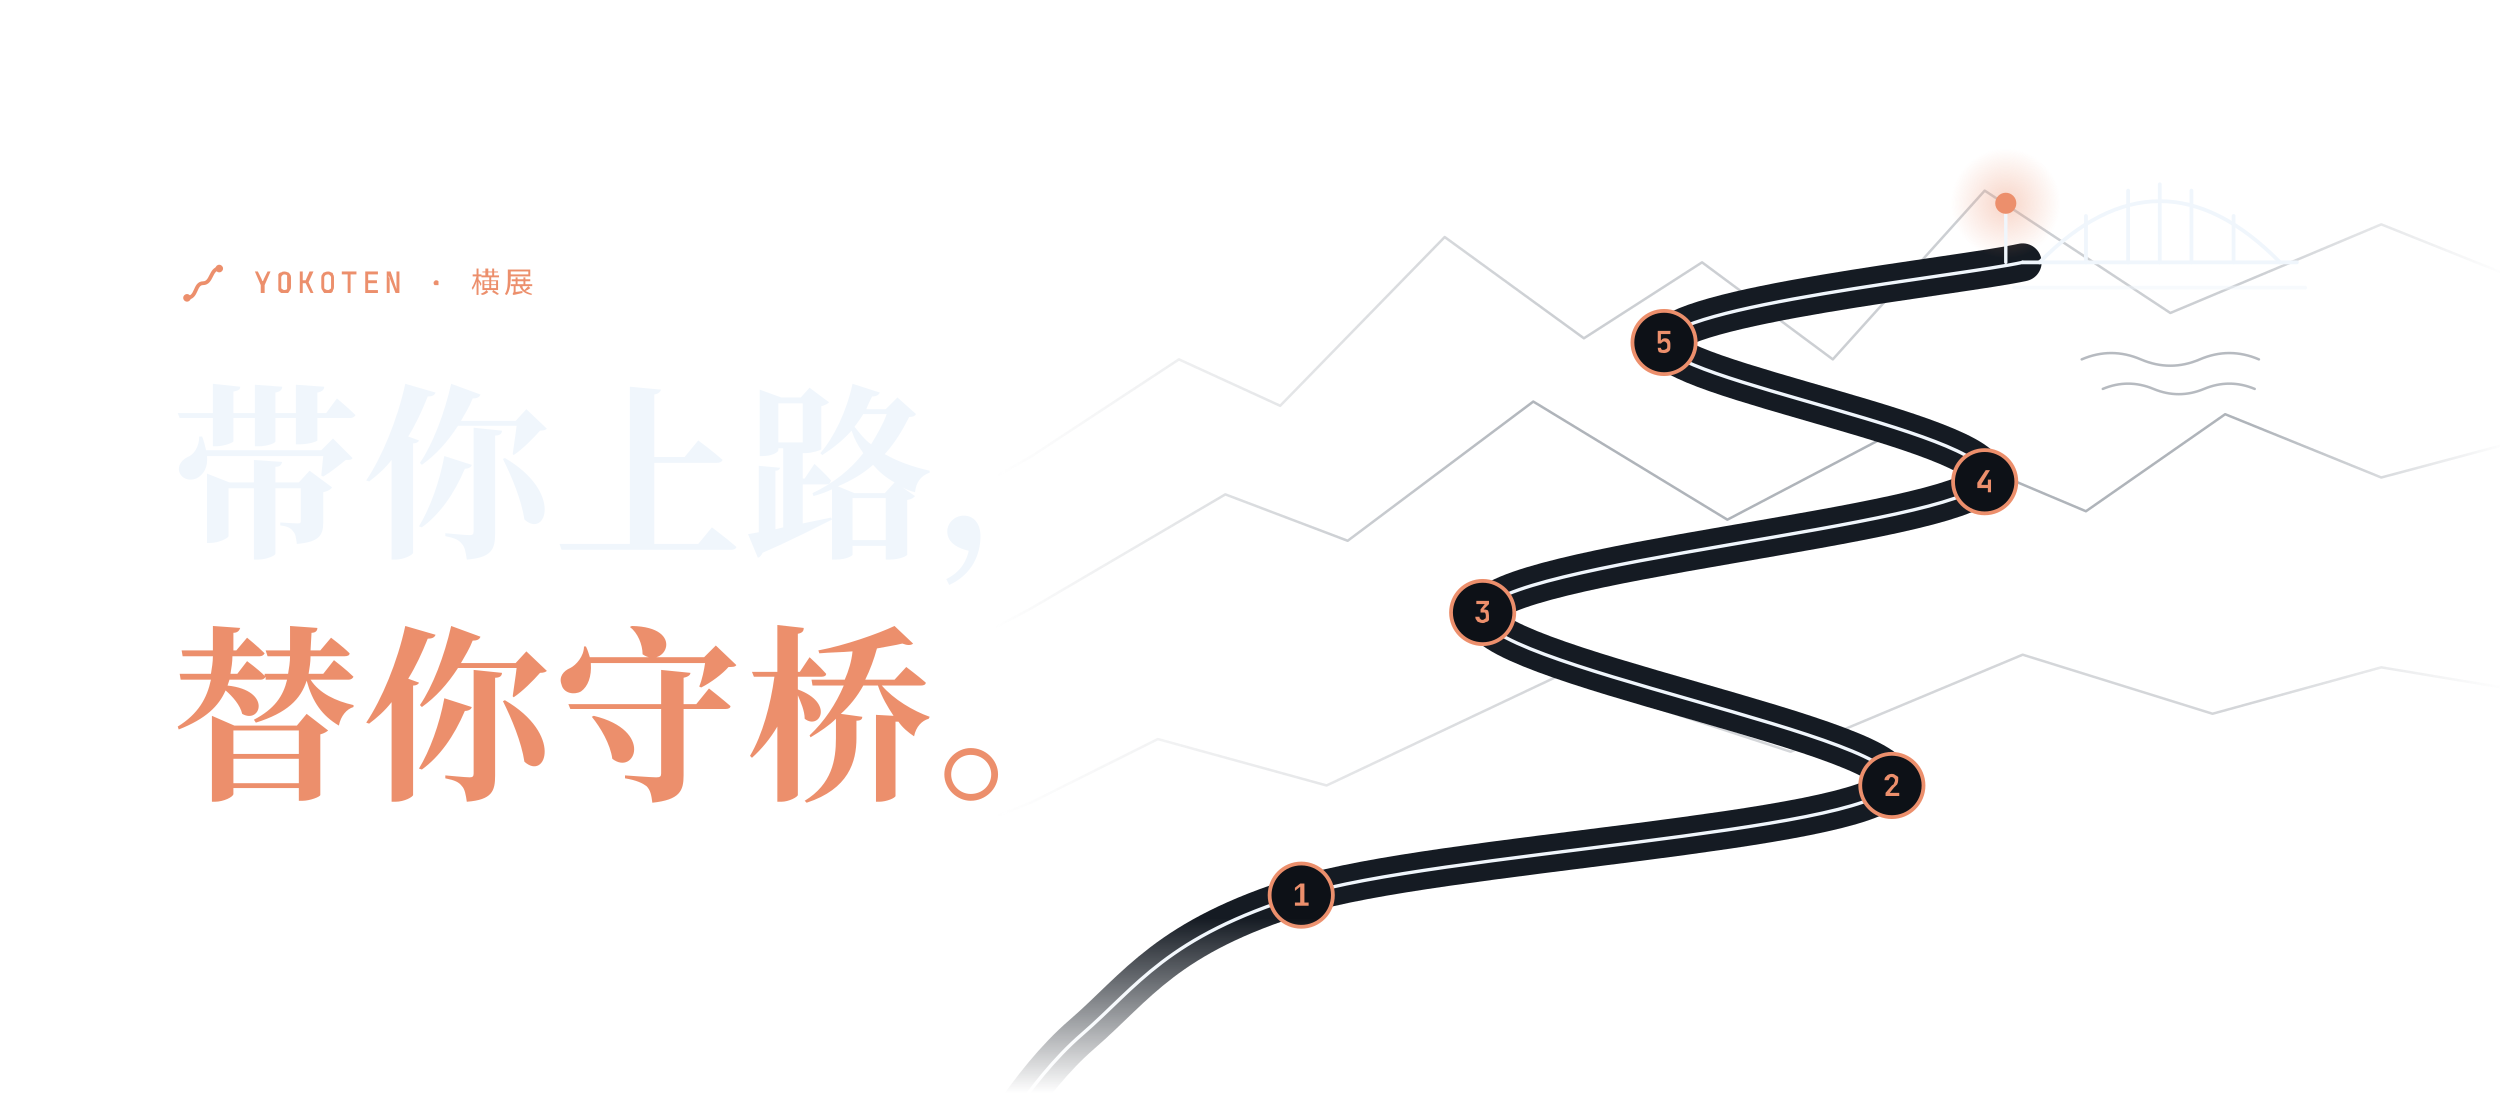
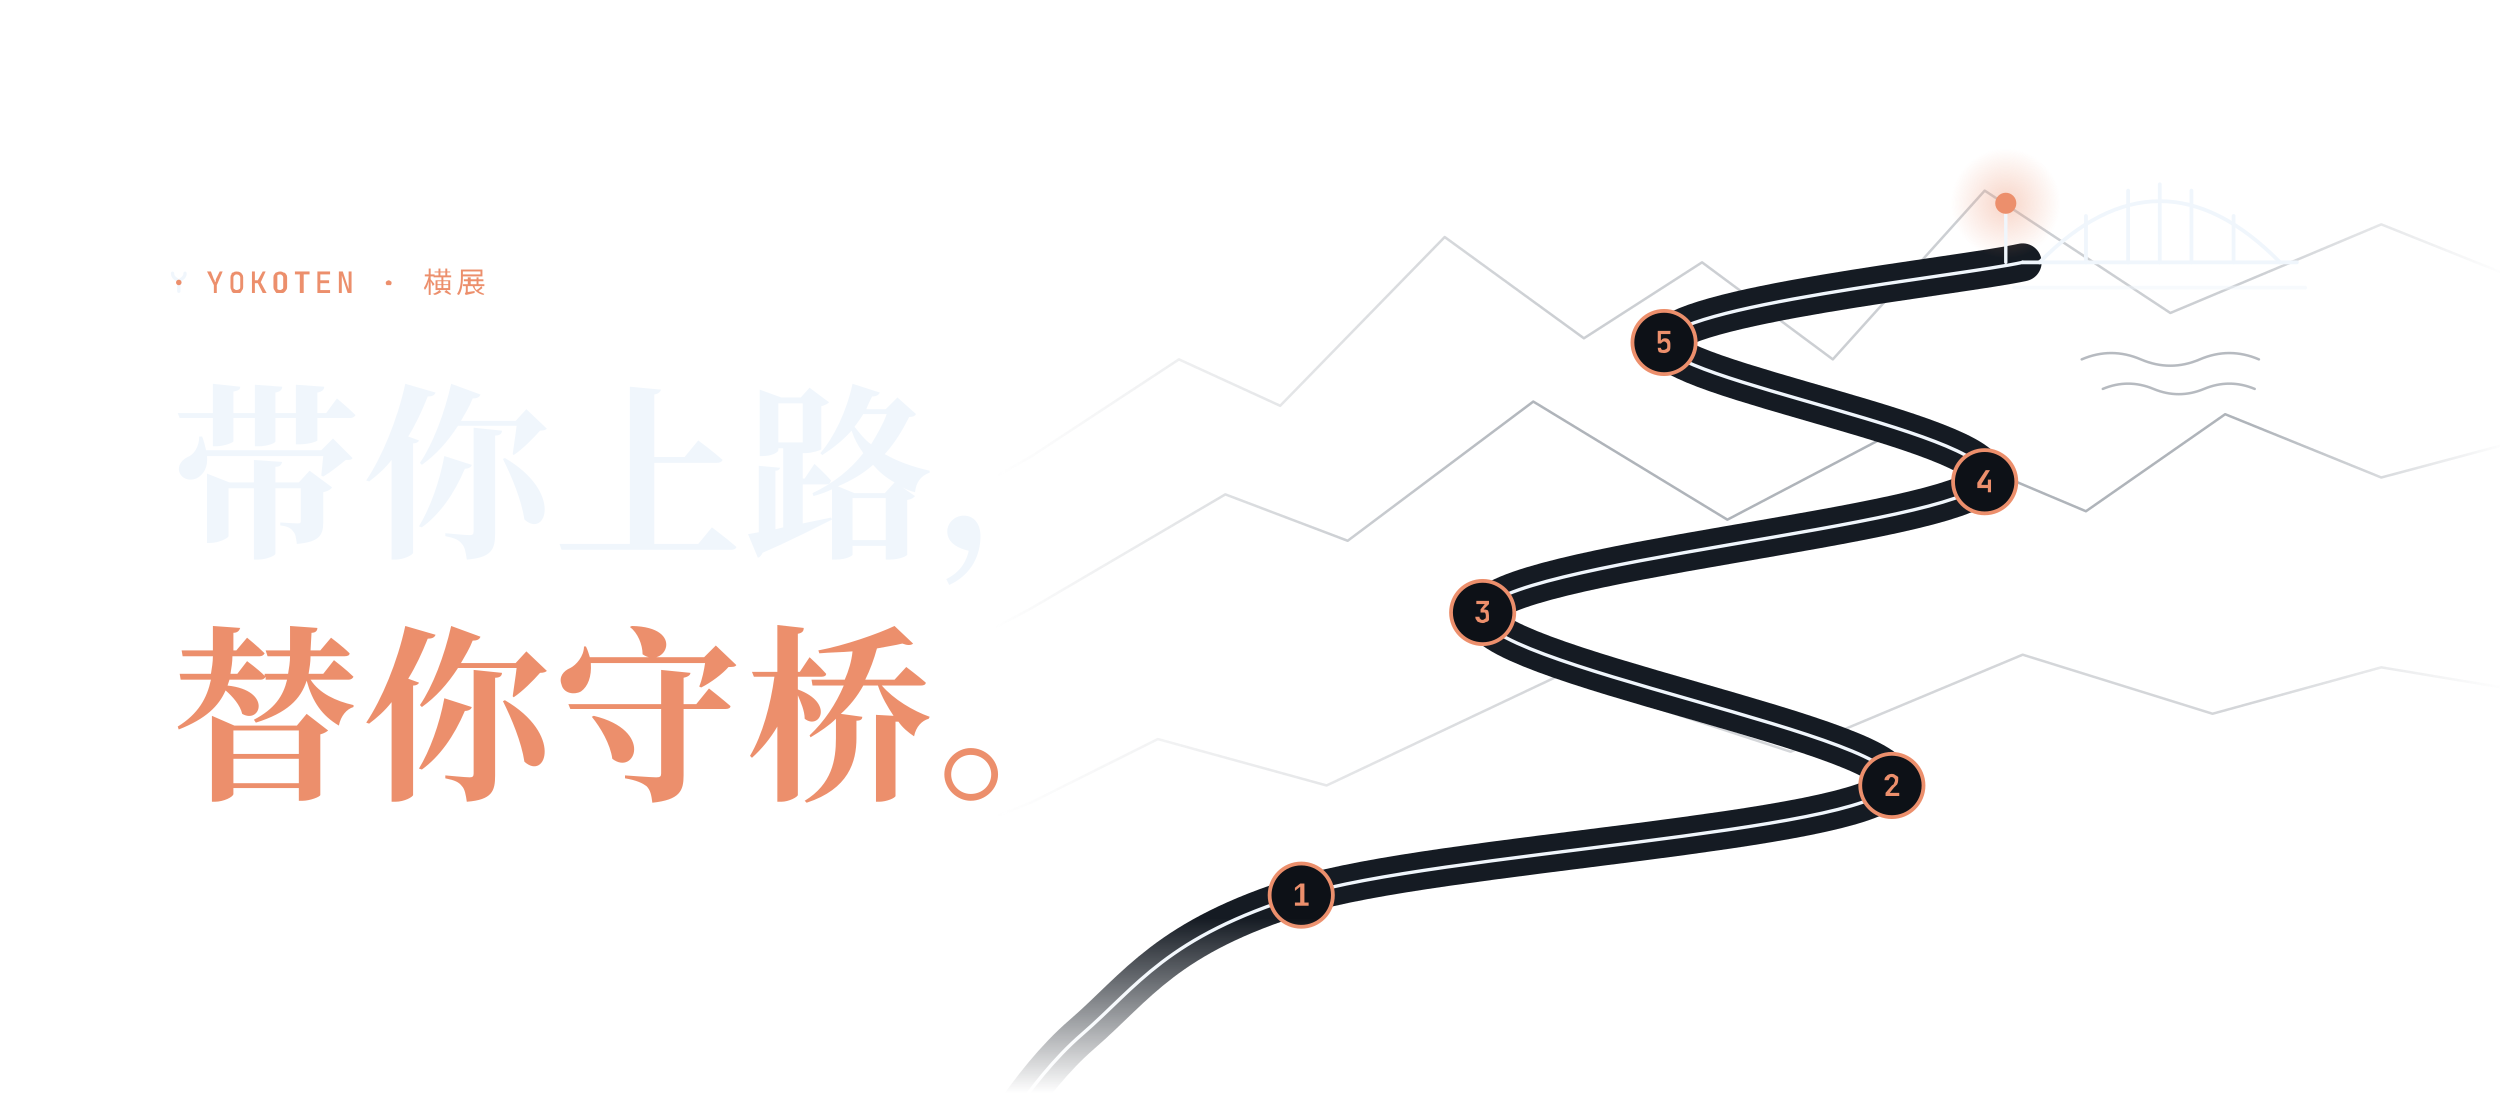
<svg xmlns="http://www.w3.org/2000/svg" viewBox="0 0 1280 560" width="1280" height="560" role="img" aria-label="yokoten：带你上路，替你守桥。">
  <defs>
    <linearGradient id="low" x1="0" x2="0" y1="0" y2="1">
      <stop offset=".84" stop-color="#fff" />
      <stop offset="1" stop-color="#fff" stop-opacity="0" />
    </linearGradient>
    <mask id="card">
      <rect width="1280" height="560" fill="url(#low)" />
    </mask>
    <linearGradient id="fade" x1="0" x2="1">
      <stop offset=".40" stop-color="#fff" stop-opacity="0" />
      <stop offset=".62" stop-color="#fff" />
      <stop offset=".9" stop-color="#fff" />
      <stop offset="1" stop-color="#fff" stop-opacity="0" />
    </linearGradient>
    <mask id="m">
      <rect width="1280" height="560" fill="url(#fade)" />
    </mask>
    <radialGradient id="halo">
      <stop offset="0" stop-color="#ec8f6c" stop-opacity=".38" />
      <stop offset="1" stop-color="#ec8f6c" stop-opacity="0" />
    </radialGradient>
  </defs>
  <style>
.ridge{fill:none;stroke:#6e7681;stroke-width:1.2;stroke-linejoin:round;stroke-linecap:round}
.road{fill:none;stroke:#f0f6fc;stroke-width:1.6;stroke-dasharray:.012 .008;stroke-linecap:round}
.ink{fill:none;stroke:#f0f6fc;stroke-linecap:round;stroke-linejoin:round}
@media (prefers-reduced-motion:no-preference){.road{animation:walk 40s linear infinite}.glow{animation:glow 3.6s ease-in-out infinite}}
@keyframes walk{to{stroke-dashoffset:-1}}
@keyframes glow{50%{opacity:.45}}
</style>
  <g mask="url(#card)">
    <g mask="url(#m)">
      <g transform="translate(528 22) scale(1.08)" class="ridge">
        <path d="M-60 230 L0 196 L70 150 L118 172 L196 92 L262 140 L318 104 L380 150 L452 70 L540 128 L640 86 L700 110" opacity=".35" />
        <path d="M-60 300 L0 268 L92 214 L150 236 L238 170 L330 226 L410 184 L500 222 L566 176 L640 206 L700 190" opacity=".55" />
        <path d="M-60 384 L0 360 L60 330 L140 352 L250 300 L360 336 L470 290 L560 318 L640 296 L700 306" opacity=".3" />
      </g>
    </g>
    <g transform="translate(528 22) scale(1.08)">
      <g class="ridge" opacity=".5">
        <path d="M498 150 q14 -6 28 0 t28 0 t28 0" />
        <path d="M508 164 q12 -5 24 0 t24 0 t24 0" />
      </g>
      <path d="M-30 540 C-21 528.3 -2.3 492.7 24 470 C50.3 447.3 64 423.7 128 404 C192 384.3 393.7 374.3 408 352 C422.3 329.7 206.7 294 214 270 C221.3 246 437.7 229.3 452 208 C466.3 186.7 297 159.3 300 142 C303 124.7 441.7 110.3 470 104" fill="none" stroke="#151b23" stroke-width="18" stroke-linecap="round" />
      <path class="road" d="M-30 540 C-21 528.3 -2.3 492.7 24 470 C50.3 447.3 64 423.7 128 404 C192 384.3 393.7 374.3 408 352 C422.3 329.7 206.7 294 214 270 C221.3 246 437.7 229.3 452 208 C466.3 186.7 297 159.3 300 142 C303 124.7 441.7 110.3 470 104" pathLength="1" />
      <g class="ink" stroke-width="1.8">
        <path d="M470 104 L600 104" />
        <path d="M478 104 Q535 46 592 104" />
        <path d="M500 104 L500 82 M520 104 L520 70 M535 104 L535 67 M550 104 L550 70 M570 104 L570 82" />
        <path d="M466 116 L604 116" opacity=".5" />
      </g>
      <circle class="glow" cx="462" cy="76" r="26" fill="url(#halo)" />
      <line x1="462" y1="104" x2="462" y2="80" stroke="#f0f6fc" stroke-width="1.6" stroke-linecap="round" />
      <circle class="glow" cx="462" cy="76" r="5" fill="#ec8f6c" />
      <g fill="#0d1117" stroke="#ec8f6c" stroke-width="1.8">
        <circle cx="128" cy="404" r="15" />
        <circle cx="408" cy="352" r="15" />
        <circle cx="214" cy="270" r="15" />
        <circle cx="452" cy="208" r="15" />
        <circle cx="300" cy="142" r="15" />
      </g>
      <path fill="#ec8f6c" d="M125 409l0-1.5l2.5 0l0-7.5l-2.5 2l0-1.5l2.5-2l2 0l0 9l2 0l0 1.5l-6.5 0zM405 357l0-1.5l3-3.5q1-.5 1-1q.5-1 .5-1.5q0-.5-.5-1q-.5-.5-1-.5q-1 0-1 .5q-.5 .5-.5 1l-2 0q0-1 .5-1.5q.5-.5 1-1q1-.5 2-.5q1 0 1.5 .5q1 .5 1.5 1q0 .5 0 1.5q0 1-.5 2q-.5 .5-1.5 1.5l-2 2.5l4.5 0l0 1.5l-6.5 0zM214 275q-1 0-2-.5q-.5 0-1-1q-.5-.5-.5-1.5l2 0q0 1 .5 1q0 .5 1 .5q.5 0 1-.5q.5 0 .5-1l0-.5q0-1-.5-1.5q-.5 0-1 0l-1 0l0-1.5l2-2.5l-4 0l0-1.5l6 0l0 1.5l-3 3l0-.5q1.5 0 2.5 .5q.5 1 .5 2.5l0 .5q0 1 0 1.5q-.5 1-1.5 1q-.5 .5-1.5 .5zM453.5 213l0-2l-5 0l0-2.5l4-6l2 0l-4 6.5l0 .5l3 0l0-2.5l1.5 0l0 6l-1.5 0zM300 147q-1.5 0-2.5-.5q-.5-1-.5-2l1.5 0q0 .5 .5 1q.5 0 1 0q.5 0 1-.5q.5 0 .5-1l0-1q0-.5-.5-1q-.5-.5-1-.5q-.5 0-1 .5q0 0-.5 .5l-1.5 0l0-6l6 0l0 1.5l-4.5 0l0 3l.5 0l-.5 .5q0-.5 .5-1q.5-.5 1.5-.5q1.5 0 2 1q.5 .5 .5 2l0 1q0 1.5-.5 2q-1 1-2.5 1z" />
    </g>
-     <g transform="translate(92 133) scale(.75)">
-       <path d="M5 26 C 12 26, 10 16, 16 16 S 21 6, 27 6" fill="none" stroke="#ec8f6c" stroke-width="2.6" stroke-linecap="round" />
-       <circle cx="5" cy="26" r="2.6" fill="#ec8f6c" />
-       <circle cx="27" cy="6" r="2.6" fill="#ec8f6c" />
+     <g transform="translate(85.5 138.2) scale(0.1888)">
+       <path d="M32 58V34M32 34C32 25 15 25 15 9M32 34C32 25 49 25 49 9" fill="none" stroke="#f0f6fc" stroke-width="9" stroke-linecap="round" stroke-linejoin="round" />
+       <circle cx="32" cy="34" r="7.5" fill="#ec8f6c" />
    </g>
-     <path fill="#ec8f6c" d="M133.5 150l0-4l-3-7l1.5 0l2 4q0 .5 .5 1q0 .5 0 .5q0 0 0-.5q.5-.5 .5-1l2-4l1.5 0l-3 7l0 4l-2 0zm12 0q-1 0-1.5 0q-1-.5-1.5-1.5q0-.5 0-1.5l0-5q0-1 0-1.5q.5-1 1.5-1q.5-.5 1.5-.5q1 0 2 .5q.5 0 1 1q.5 .5 .5 1.5l0 5q0 1-.5 1.5q-.5 1-1 1.5q-1 0-2 0zm0-1.5q1 0 1.5-.5q0 0 0-1l0-5q0-.5 0-1q-.5-.5-1.5-.5q-.5 0-1 .5q-.5 .5-.5 1l0 5q0 1 .5 1q.5 .5 1 .5zm8 1.5l0-11l1.5 0l0 4.5l1.5 0l2-4.5l2 0l-2.5 5.5l2.5 5.5l-1.5 0l-2.5-5l-1.5 0l0 5l-1.5 0zm14.5 0q-1 0-2 0q-.5-.5-1-1.5q-.5-.5-.5-1.5l0-5q0-1 .5-1.5q.5-1 1-1q1-.5 2-.5q1 0 1.5 .5q1 0 1 1q.5 .5 .5 1.5l0 5q0 1-.5 1.5q0 1-1 1.5q-.5 0-1.5 0zm0-1.5q.5 0 1-.5q.5 0 .5-1l0-5q0-.5-.5-1q-.5-.5-1-.5q-1 0-1.5 .5q-.5 .5-.5 1l0 5q0 1 .5 1q.5 .5 1.5 .5zm10 1.5l0-9.5l-3 0l0-1.5l7.5 0l0 1.5l-3 0l0 9.5l-1.5 0zm9 0l0-11l6.5 0l0 1.5l-5 0l0 3l4.5 0l0 1.5l-4.5 0l0 3.5l5 0l0 1.5l-6.5 0zm11 0l0-11l2 0l3 9q0-.5 0-1q0-.5 0-1.5q0-.5 0-1l0-5.5l1.5 0l0 11l-2 0l-3.5-9q0 .5 0 1q.5 .5 .5 1q0 1 0 1.5l0 5.5l-1.5 0zm25.5-4q-1 0-1 0q-.5-.5-.5-1q0-1 .5-1q0-.5 1-.5q.5 0 1 .5q0 0 0 1q0 .5 0 1q-.5 0-1 0zM249 148.5c-.5 1-2 1.5-3 2c.5 0 .5 .5 1 .5c1 0 2.5-1 3-1.5l-1-1zm3 1c1 .5 2 1 2.5 1.5l1-.5c-.5-.5-2-1.5-3-2l-.5 1zm-8-12l0 3l-2 0l0 1l2 0c-.5 2-1.5 4.5-2.5 6c0 0 .5 .5 .5 1c.5-1 1.5-2.5 2-4.5l0 7l1 0l0-7c.5 1 1 2 1 2.5l.5-1c0-.5-1-2-1.5-2.5l0-1.5l1.5 0l0 .5l4 0l0 1.5l-3.5 0l0 5l8 0l0-5l-3.5 0l0-1.5l4 0l0-1l-2.5 0l0-1.5l2 0l0-.5l-2 0l0-1.5l-1 0l0 1.5l-2 0l0-1.5l-1.5 0l0 1.5l-1.5 0l0 .5l1.5 0l0 1.5l-2 0l0-.5l-1.5 0l0-3l-1 0zm6 3.5l0-1.5l2 0l0 1.5l-2 0zm-2 5l2.5 0l0 1.5l-2.5 0l0-1.5zm3.5 0l2.5 0l0 1.5l-2.5 0l0-1.5zm-3.5-2l2.5 0l0 1.5l-2.5 0l0-1.5zm3.5 0l2.5 0l0 1.5l-2.5 0l0-1.5zm11.5 7l0 0c0 0 .5 0 4.5-1c0-.5 0-.5 0-1l-3.5 .5l0-3l2 0c1 2.5 3 4 6 4.5c0 0 .5-.5 .5-.5c-1.5-.5-2.5-1-3.5-1.5c1-.5 2-1 2.5-1.5l-1-1c-.5 .5-1.5 1.5-2 2c-.5-.5-1-1-1-2l5 0l0-1l-3.5 0l0-1.5l2.5 0l0-1l-2.5 0l0-1l-1 0l0 1l-3 0l0-1l-1 0l0 1l-2 0l0 1l2 0l0 1.5l-2.5 0l0 1l1.5 0l0 2.5c0 1-.5 1-.5 1.5c0 0 0 .5 .5 .5zm2-7l3 0l0 1.5l-3 0l0-1.5zm-3.5-5l9 0l0 1.5l-9 0l0-1.5zm-1.5-1l0 4.5c0 2.5 0 6-1.5 8c.5 .5 1 .5 1 .5c1.5-2 2-6 2-8.5l0-1l10 0l0-3.5l-11.5 0z" />
+     <path fill="#ec8f6c" d="M109.5 150l0-4l-3.5-7l2 0l1.5 4q.5 .5 .5 1q0 .5 0 .5q0 0 .5-.5q0-.5 0-1l2-4l1.5 0l-3 7l0 4l-1.5 0zm11.5 0q-1 0-1.5 0q-1-.5-1-1.5q-.5-.5-.5-1.5l0-5q0-1 .5-1.5q0-1 1-1q.5-.5 1.5-.5q1.5 0 2 .5q.5 0 1 1q.5 .5 .5 1.5l0 5q0 1-.5 1.5q-.5 1-1 1.5q-.5 0-2 0zm0-1.5q1 0 1.5-.5q.5 0 .5-1l0-5q0-.5-.5-1q-.5-.5-1.5-.5q-.5 0-1 .5q-.5 .5-.5 1l0 5q0 1 .5 1q.5 .5 1 .5zm8 1.5l0-11l1.5 0l0 4.5l1.5 0l2.5-4.5l1.5 0l-2.5 5.5l3 5.5l-2 0l-2.5-5l-1.5 0l0 5l-1.5 0zm14.5 0q-1 0-2 0q-.5-.5-1-1.5q-.5-.5-.5-1.5l0-5q0-1 .5-1.5q.5-1 1-1q1-.5 2-.5q1 0 1.5 .5q1 0 1.5 1q.5 .5 .5 1.5l0 5q0 1-.5 1.5q-.5 1-1.5 1.5q-.5 0-1.5 0zm0-1.5q.5 0 1-.5q.5 0 .5-1l0-5q0-.5-.5-1q-.5-.5-1-.5q-1 0-1.5 .5q0 .5 0 1l0 5q0 1 0 1q.5 .5 1.5 .5zm10 1.5l0-9.5l-2.5 0l0-1.5l7.5 0l0 1.5l-3 0l0 9.5l-2 0zm9 0l0-11l6.5 0l0 1.5l-5 0l0 3l4.5 0l0 1.5l-4.5 0l0 3.5l5 0l0 1.5l-6.5 0zm11 0l0-11l2 0l3 9q0-.5 0-1q0-.5 0-1.5q0-.5 0-1l0-5.5l1.5 0l0 11l-2 0l-3-9q0 .5 0 1q0 .5 0 1q0 1 0 1.5l0 5.5l-1.5 0zm25.5-4q-.5 0-1 0q-.5-.5-.5-1q0-1 .5-1q.5-.5 1-.5q.5 0 1 .5q.5 0 .5 1q0 .5-.5 1q-.5 0-1 0zM225 148.5c-1 1-2 1.5-3.5 2c.5 0 1 .5 1 .5c1 0 2.5-1 3.5-1.5l-1-1zm2.5 1c1 .5 2 1 3 1.5l.5-.5c-.5-.5-2-1.5-2.5-2l-1 1zm-8-12l0 3l-2 0l0 1l2 0c-.5 2-1.5 4.5-2.5 6c0 0 .5 .5 .5 1c1-1 1.5-2.5 2-4.5l0 7l1 0l0-7c.5 1 1 2 1 2.5l1-1c-.5-.5-1.5-2-2-2.5l0-1.5l1.5 0l0 .5l4 0l0 1.5l-3 0l0 5l7.5 0l0-5l-3.5 0l0-1.5l4 0l0-1l-2 0l0-1.5l1.5 0l0-.5l-1.5 0l0-1.5l-1 0l0 1.5l-2.5 0l0-1.5l-1 0l0 1.5l-2 0l0 .5l2 0l0 1.5l-2 0l0-.5l-2 0l0-3l-1 0zm6 3.5l0-1.5l2.5 0l0 1.5l-2.5 0zm-1.5 5l2 0l0 1.5l-2 0l0-1.5zm3 0l2.5 0l0 1.5l-2.5 0l0-1.5zm-3-2l2 0l0 1.5l-2 0l0-1.5zm3 0l2.5 0l0 1.5l-2.5 0l0-1.5zm11.5 7l0 0c0 0 .5 0 4.5-1c0-.5 0-.5 0-1l-3.5 .5l0-3l2.5 0c1 2.5 3 4 5.5 4.5c0 0 .5-.5 .5-.5c-1-.5-2.5-1-3-1.5c.5-.5 1.5-1 2-1.5l-.5-1c-.5 .5-1.5 1.5-2.5 2c-.5-.5-1-1-1-2l5 0l0-1l-3 0l0-1.5l2.5 0l0-1l-2.5 0l0-1l-1 0l0 1l-3 0l0-1l-1.5 0l0 1l-2 0l0 1l2 0l0 1.5l-2.5 0l0 1l1.5 0l0 2.5c0 1-.5 1-.5 1.5c0 0 .5 .5 .5 .5zm2.5-7l3 0l0 1.5l-3 0l0-1.5zm-4-5l9 0l0 1.5l-9 0l0-1.5zm-1-1l0 4.5c0 2.5-.5 6-2 8c.5 .5 1 .5 1 .5c1.5-2 2-6 2-8.5l0-1l10 0l0-3.5l-11 0z" />
    <path fill="#f0f6fc" d="M172.5 204l-5.5 7.5l-4.5 0l0-10.5c2.5-.5 3.5-1.5 3.5-3l-14.5-1l0 14.5l-10.5 0l0-10.5c2.5-.5 3.5-1.5 3.5-3l-14-1l0 14.5l-11 0l0-11c2.5-.5 3.5-1 3.5-2.5l-14-1.5l0 15l-18 0l1 2.5l17 0l0 14.5l1.5 0c4.5 0 9-2 9-2.5l0-12l11 0l0 14.5l2 0c4 0 8.5-1.5 8.5-2.5l0-12l10.5 0l0 13.5l2 0c4.5 0 9-1.5 9-2l0-11.5l17 0c1 0 2-.5 2.5-1.5c-3.5-3.5-9.5-8.5-9.5-8.5zm-69 19.5l-1.5 0c0 5.5-3 9.5-6 10.5c-8.5 4.5-3.5 14 4.5 11c4-2 6-6 5.5-11.5l59.5 0l-1 10l1 .5c3.5-2 8.5-6 11.5-8.5c2 0 3 0 3.5-1l-10-10l-6 6l-59 0c-.5-2-1-4.5-2-7zm13.5 51l0-24.5l13 0l0 36.5l2 0c4.5 0 9-2 9-3l0-33.5l13 0l0 16.5c0 1 0 1.5-1.5 1.5c-2 0-9-.5-9-.5l0 1.5c4 .5 5.5 1.5 6.5 3c1.5 1.5 1.5 3.5 2 6.5c11.5-1 13.5-4.5 13.5-11l0-15.5c2.5-.5 4-1.5 4.5-2.5l-11.5-8.5l-5.5 6l-12 0l0-8c2.5 0 3-1 3.5-2.5l-14.5-1l0 11.5l-12.5 0l-11.5-4.5l0 35.5l1.5 0c4.5 0 9.5-2.5 9.5-3.5zm141.5-40l-1 .5c4.5 9 9.5 21 11 31c11 10 20-14-10-31.5zm-31-1c-2.5 13.5-7.5 27-13 36l1.5 .5c9-6.5 16.5-17 22-30c2 0 3.5-1 3.5-2l-14-4.5zm15-14.5l0 53c0 1.5-.5 2-2 2c-2 0-12.5-1-12.5-1l0 1.5c5 1 7 2 8.5 4c1.5 1.5 2 4.5 2.5 8c13-1 14.5-5.5 14.5-13.5l0-50c2.5 0 3.5-1 3.5-2.5l-14.5-1.5zm-11.5-22.5c-3.5 15.5-9.5 31-16 40.5l1 1c7-5 13-11.5 18.5-20l30 0c-.5 4.5-1.5 10.5-2 14.5l.5 .5c4.5-3 10-8.5 13.5-12.5c2 0 3-.5 3.5-1l-10.5-10l-5.5 6l-28 0c2-3.5 4.5-7.5 6-11.5c2 0 3.5-.5 4-2l-15-5.5zm-23.5 0c-4 18.5-12 37.5-20 49.5l1.5 .5c4-3 8-6.5 11.5-11l0 51l2 0c4.5 0 9-2.5 9-3.5l0-56c2 0 3-1 3-1.5l-5.5-2c4-6.5 7-13 10-20.5c2 0 3.5-.5 4-2l-15.5-4.5zm79 82l1 3l87 0c1 0 2.5-.5 2.5-1.5c-4.5-4-12.5-10-12.5-10l-7 8.5l-22.5 0l0-41.5l32 0c1.5 0 2.5-.5 3-1.5c-5-4.5-12.5-10-12.5-10l-7 8.5l-15.5 0l0-32c2.5-.5 3-1.5 3.5-2.5l-16-1.5l0 80.5l-36 0zm150-82c-3 14-9.5 27.5-16.5 35.5l1 1c5.5-3.5 10.5-7.5 15-12.5c1.5 4.5 3.5 8 6 11.5c-6.5 8.5-15.5 15.5-26 20.5l.5 1.5c3.5-1 6.5-2 9.5-3.5l0 36l2 0c5.5 0 8.5-2 8.5-2.5l0-4.5l17 0l0 7l2 0c5.5 0 9-2 9-2.5l0-28c2.5-.5 3-1 4-2l-6.5-4.5c2 1 4 2 6.5 2.5c.5-5 3-8.5 7.5-10l0-1c-9-2-17-5-23-8.5c5-5.5 9-12 12.5-19c2 0 3-.5 3.5-1.5l-9.5-8.5l-6 6l-10 0c1-2.5 2-4.5 3-6.5c2.5 0 3.5-1 4-2l-14-4.5zm0 80l0-21.5l17 0l0 21.5l-17 0zm17.5-64.5c-2 5.5-5 10.5-8 15.5c-3.5-2.5-6-6-8.5-9c1.5-2 3-4 4.5-6.5l12 0zm-7 26c3 3.5 6.5 6.5 11 9l-5 5.5l-15.5 0l-8.5-3.5c7-3 13-6.5 18-11zm-36-31.5l0 20l-12.5 0l0-20l12.5 0zm-22-3l0 30l1.5 0c5 0 8-2 8-3l0-1l2.5 0l0 40.5l-4 1l0-30c1.5 0 2-.5 2.5-1.5l-11-1l0 34l-5.5 1l5 12c1 0 2-1.5 2.5-2.5c16-7 27.5-13 35.5-17l-.5-1l-14.5 3l0-20l12 0c1.5 0 2-.5 2.5-2c-3-3.5-8.5-8.5-8.5-8.5l-5 7.5l-1 0l0-13l1.5 0c3 0 8-1.5 8-2l0-22c2-.5 3.5-1.5 4-2l-10-7.5l-4.5 5l-10 0l-11-4l0 4zm107 78.5c-4.5-1-11-3.5-11-10c0-4 3.5-8 8.5-8c5 0 8.5 4 8.5 10.5c0 9-4 19.5-16 25l-1.5-3c8-4 10.5-10 11.5-14.5z" />
    <path fill="#ec8f6c" d="M135.5 345l0 1c-3.5-3.5-9-7.5-9-7.5l-5 6.5l-3.5 0c.5-3 1-6 1-9l14 0c1 0 2-.5 2.5-1.5c-3.5-3.5-9-8-9-8l-5.5 6.5l-1.5 0l0-9c2 0 3-1 3.5-2.5l-14-1l0 12.5l-16 0l.5 3l15.5 0c0 3-.5 6-1 9l-16 0l.5 3l15.5 0c-2 9.5-6.5 17.5-17 24l.5 1.5c14-5.5 20.5-12 24-20c3.5 3 7.5 7.5 8.5 12c9.5 5.5 15.5-12-7.5-14.5l1-3l16 0c1 0 2-.5 2.5-1.5l0 1.5l11 0c-2 8.5-6.5 15-17 20.5l1 1.5c16-5 23-12 26-21.5c3 11 8 18 16.5 23c1-5 4-8.5 7.5-9.5l0-1c-9-2-17.5-6-22-13l19.5 0c1 0 2-.5 2.5-1.5c-3.5-3.5-10-8.5-10-8.5l-5.5 7l-7.5 0c.5-3 1-6 1-9l17.5 0c1.5 0 2.5-.5 2.5-1.5c-3.5-3.5-9.5-8-9.5-8l-5.5 6.5l-5 0l.5-9c2 0 3-1 3-2.5l-14-1l0 12.5l-12.5 0l1 3l11.5 0c0 3-.5 6-1 9l-12 0zm17.5 43.5l0 12.5l-33.5 0l0-12.5l33.5 0zm0-2.5l-33.5 0l0-12l33.5 0l0 12zm-44.5-14.5l0 39l1.5 0c4.5 0 9.5-2.5 9.5-4l0-3l33.5 0l0 6.5l2 0c3.5 0 9-2 9-3l0-31c2-.5 3.5-1.5 4-2l-11-8.5l-5 6l-32 0l-11.5-5l0 5zm150-13l-1 .5c4.5 9 9.5 21 11 31c11 10 20-14-10-31.5zm-31-1c-2.5 13.5-7.5 27-13 36l1.5 .5c9-6.5 16.5-17 22-30c2 0 3.5-1 3.5-2l-14-4.5zm15-14.5l0 53c0 1.5-.5 2-2 2c-2 0-12.5-1-12.5-1l0 1.5c5 1 7 2 8.5 4c1.5 1.5 2 4.5 2.5 8c13-1 14.5-5.5 14.5-13.5l0-50c2.5 0 3.5-1 3.5-2.5l-14.5-1.5zm-11.5-22.5c-3.5 15.5-9.5 31-16 40.5l1 1c7-5 13-11.5 18.5-20l30 0c-.5 4.5-1.5 10.5-2 14.5l.5 .5c4.5-3 10-8.5 13.5-12.5c2 0 3-.5 3.5-1l-10.5-10l-5.5 6l-28 0c2-3.5 4.5-7.5 6-11.5c2 0 3.5-.5 4-2l-15-5.5zm-23.5 0c-4 18.5-12 37.5-20 49.5l1.5 .5c4-3 8-6.5 11.5-11l0 51l2 0c4.5 0 9-2.5 9-3.5l0-56c2 0 3-1 3-1.5l-5.5-2c4-6.5 7-13 10-20.5c2 0 3.5-.5 4-2l-15.5-4.5zm116 0l-1 .5c4 3 6.5 9 6.5 14c11.5 8 22.5-14-5.5-14.5zm-19.5 46l-1 .5c4.5 5.5 9.5 14 10.5 21.5c11.5 9 21.5-14.5-9.5-22zm-4-35.5l-1 0c0 5-4 9.5-7 11c-3.5 1.5-6 4.5-4.5 8.5c1 4.5 6.5 5.5 10 3.5c3.5-2.5 5.5-7.5 5-14.5l58.5 0c-.5 3.5-1.5 8.5-3 12l1 .5c5-2.5 11-7 14-10.5c2 0 3.5 0 4-1l-10.5-10l-6 6l-58.5 0c-.5-1.5-1-3.5-2-5.5zm53.5 13.5l-15-1.5l0 17.5l-47.5 0l1 2.5l46.5 0l0 33c0 1.5-.5 2-2.5 2c-2.5 0-16-1-16-1l0 1.5c6 1 9 2.5 11 4c2 2 2.5 4.5 3 8.5c14-1.5 16-6 16-14l0-34l21.5 0c1.5 0 2.5-.5 2.5-1.5c-4-3.5-11-9-11-9l-6.5 8l-6.5 0l0-13.5c2.5-.5 3.5-1.5 3.5-2.5zm114-15l-9.5-9c-8.5 4-25.5 10-39 12.5l.5 1.5c5.5-.5 11.5-.5 17-1c-.5 5-2 10-4 14.5l-17 0l.5 3l16 0c-4 9.5-10 18.5-17.5 25.5l.5 1c5-3 9.5-6 13-9.5l0 10c0 11-2 23.5-16 32l1 1c21.5-7 25.5-21 25.5-33l0-9c2.5 0 3-1 3-2l-11-1.5c4.5-4 8.5-9 11.5-14.5l7.5 0c2 6 5 11 8 15.5l-9-.5l0 44.5l1.5 0c4 0 8.5-2 8.5-3l0-38l1.5 0c2 3 5 5.5 8 7.5c1-5 4-8 7.5-9l.5-1c-8.5-3-18.5-9-24.5-16l20 0c1.5 0 2.5-.5 2.5-1.5c-4-3.5-10-8-10-8l-6 6.5l-15 0c2.5-5 4.5-10.5 6-16c5-1 9-1.5 13-2.5c2.5 1 4.5 1 5.5 0zm-53 7l-5 7.5l-1 0l0-19.5c2.5-.5 3-1.5 3-3l-13.5-1.5l0 24l-13 0l1 2.5l10.5 0c-2 14.5-6 29.5-12.5 40.5l1 1c5-4.5 9.5-10 13-16l0 38.5l2 0c4 0 8.5-2.5 8.5-3.5l0-51c1.5 3.5 3.5 8 3.5 12c7.5 6 15.5-8-3.5-15l0-6.5l12 0c1.5 0 2.5-.5 2.5-1.5c-3-3.5-8.5-8.5-8.5-8.5zm82.5 73.5c7.5 0 14-6 14-13.5c0-7.5-6.5-13.5-14-13.5c-7 0-13.5 6-13.5 13.5c0 7.5 6.5 13.5 13.5 13.5zm0-3.5c-5.5 0-10-4.5-10-10c0-5.5 4.5-10 10-10c6 0 10.5 4.5 10.5 10c0 5.5-4.5 10-10.5 10z" />
  </g>
</svg>
